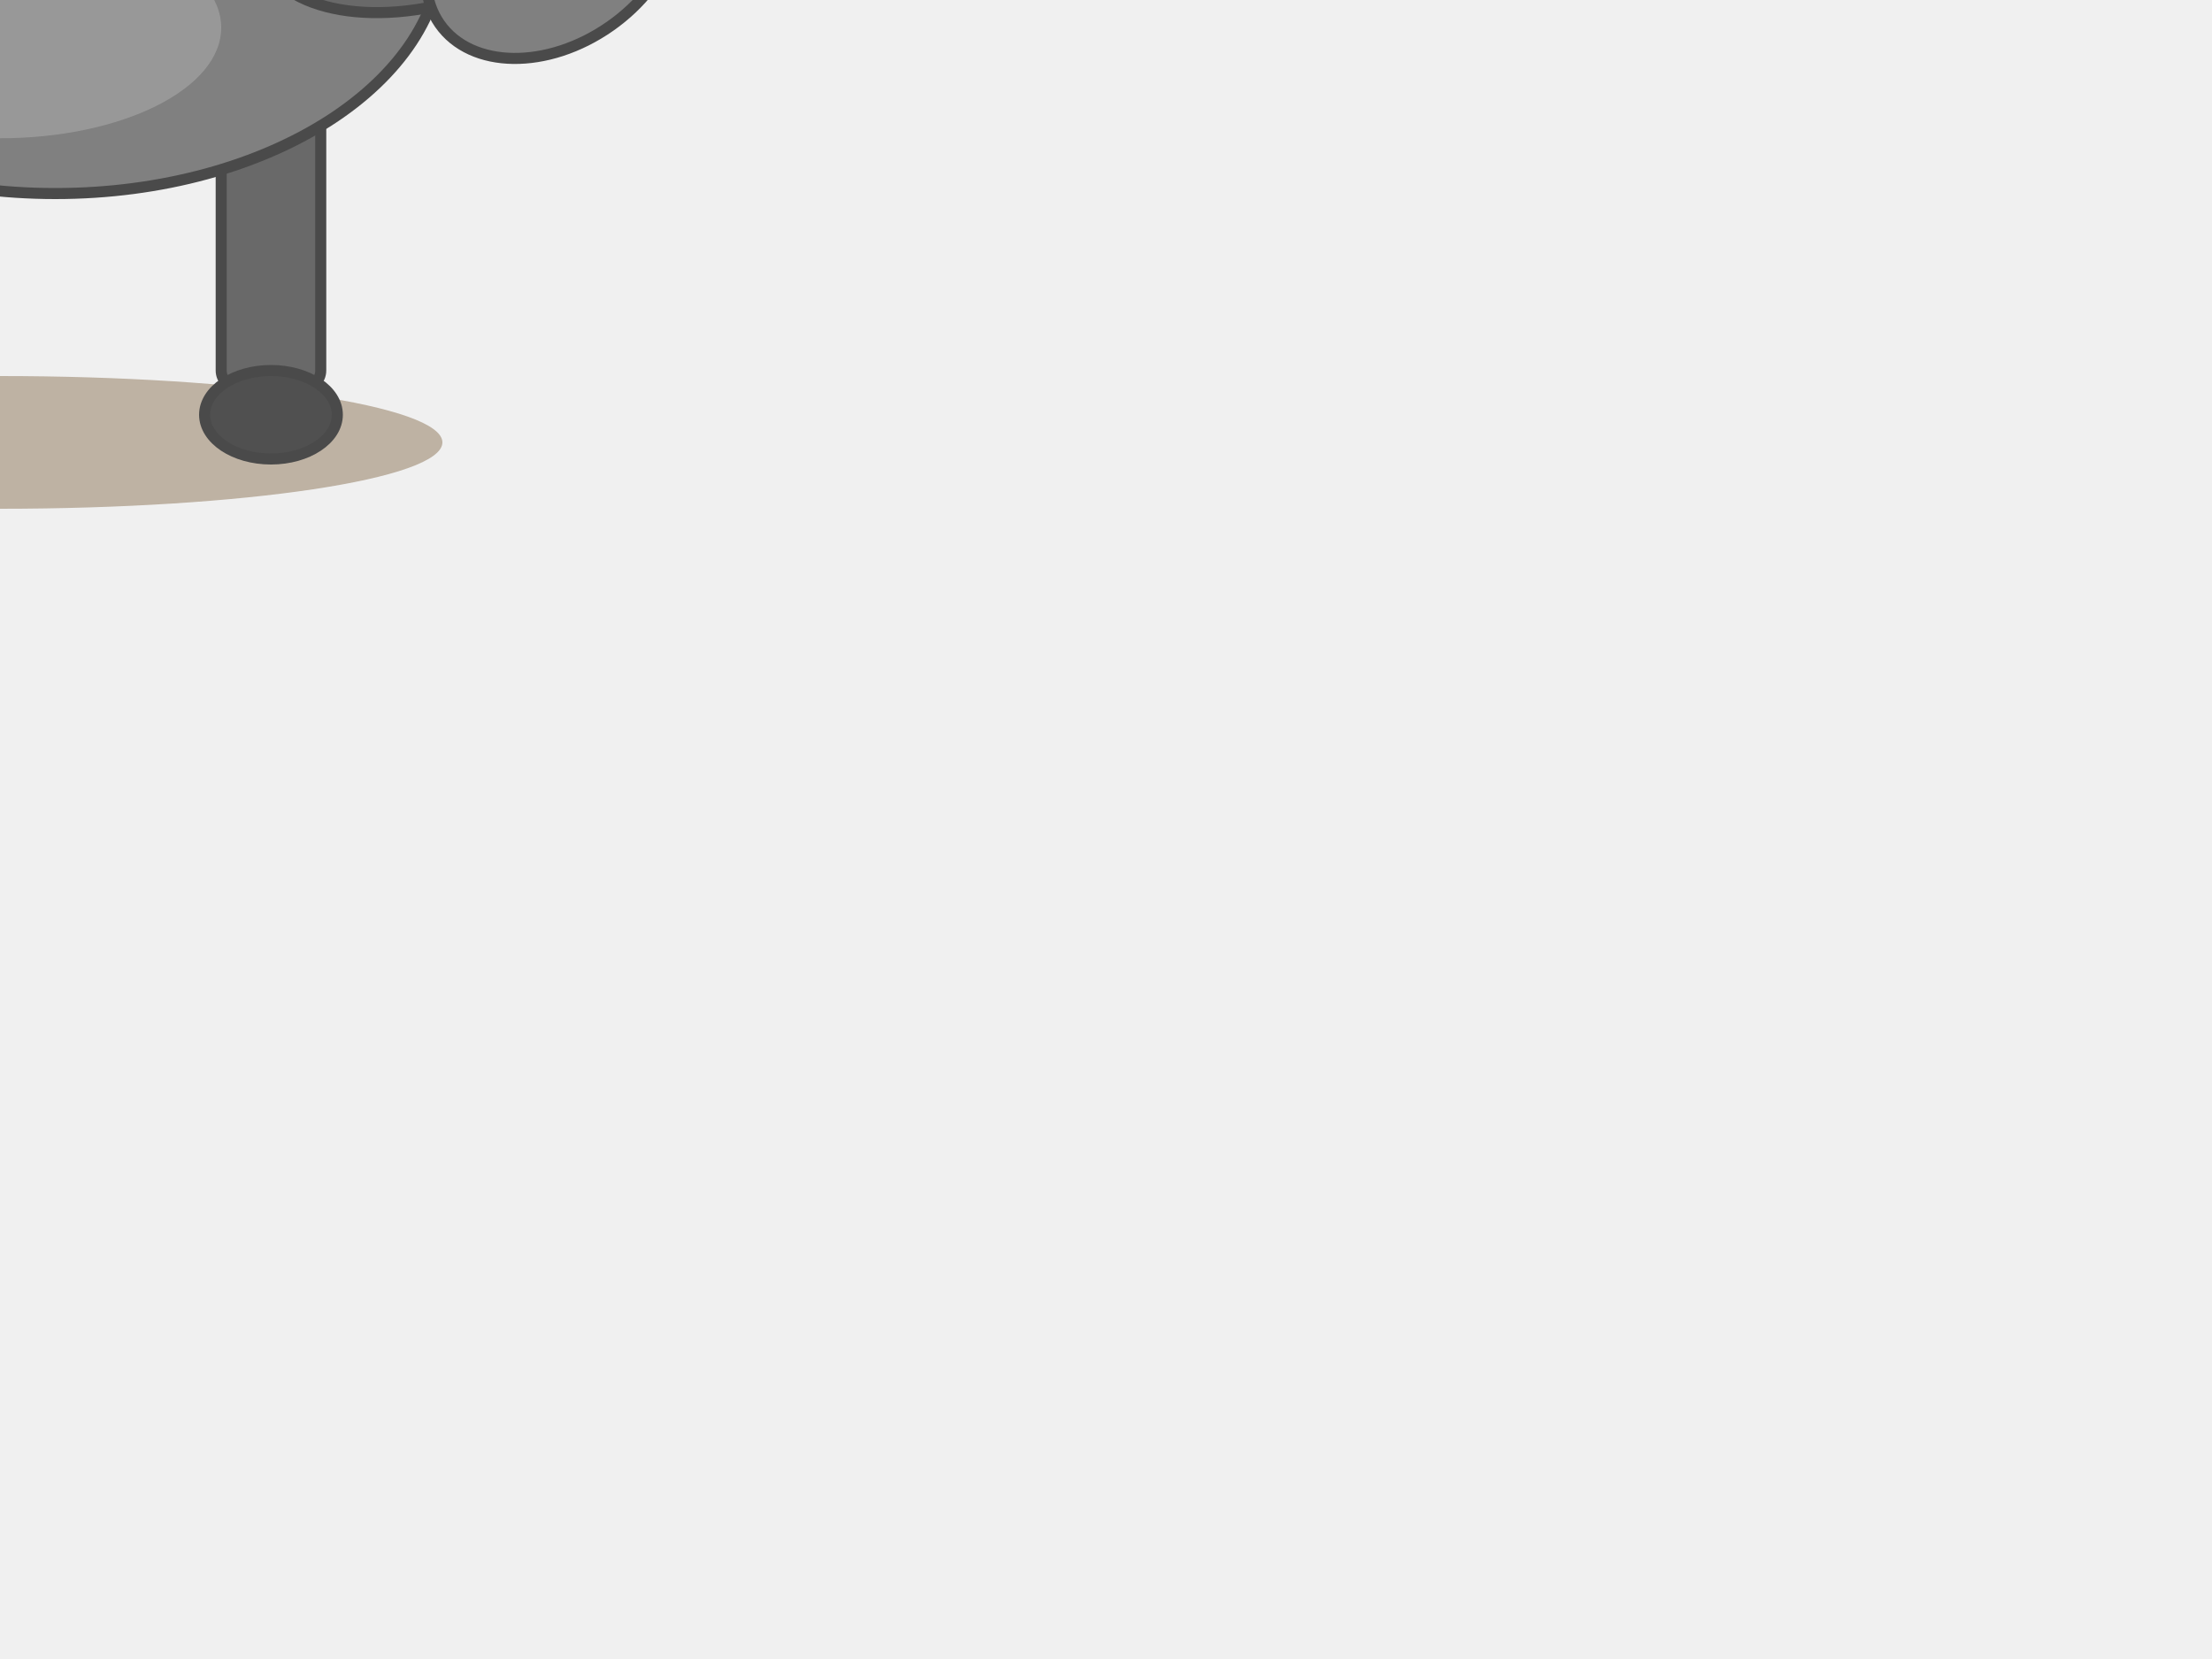
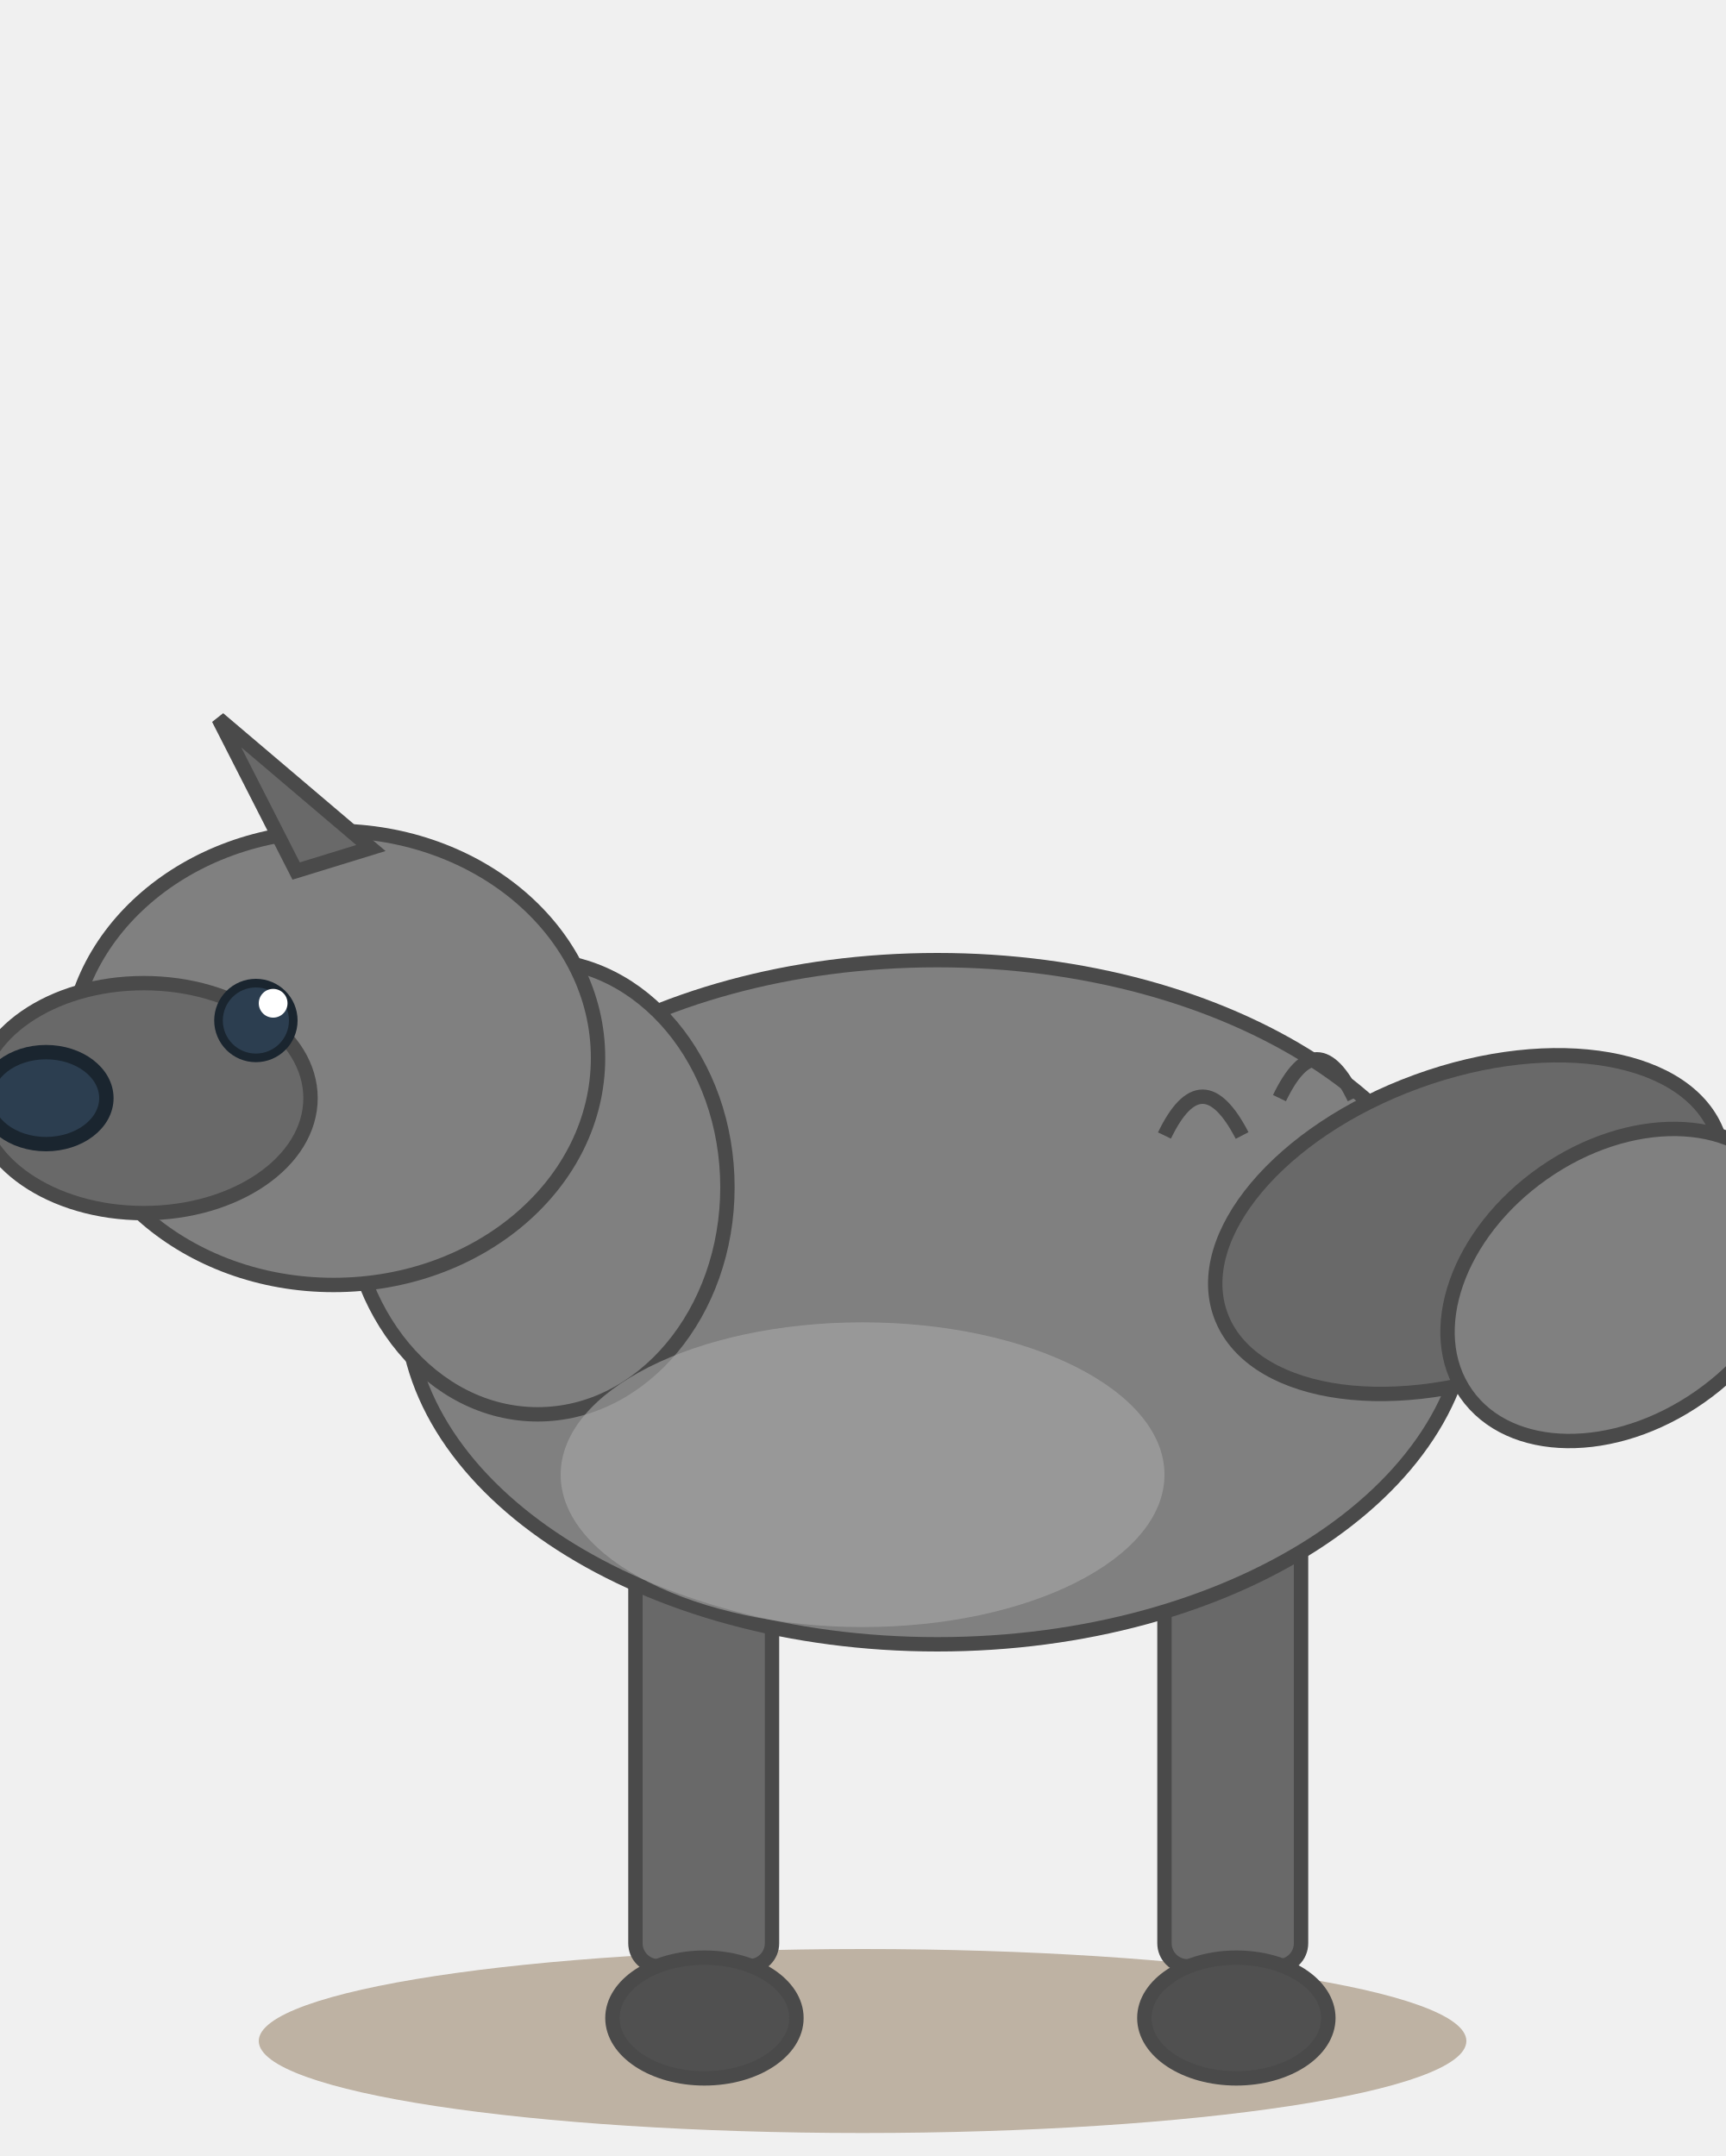
- <svg xmlns="http://www.w3.org/2000/svg" viewBox="0 0 400 300">
-   <g transform="translate(-200, -190)">
-     <ellipse cx="200" cy="270" rx="80" ry="12" fill="#8B7355" opacity="0.5" />
-     <rect x="240" y="200" width="18" height="60" fill="#696969" stroke="#4a4a4a" stroke-width="2" rx="3" />
-     <ellipse cx="249" cy="265" rx="12" ry="8" fill="#505050" stroke="#4a4a4a" stroke-width="2" />
-     <rect x="170" y="200" width="18" height="60" fill="#696969" stroke="#4a4a4a" stroke-width="2" rx="3" />
-     <ellipse cx="179" cy="265" rx="12" ry="8" fill="#505050" stroke="#4a4a4a" stroke-width="2" />
-     <ellipse cx="210" cy="180" rx="70" ry="45" fill="#808080" stroke="#4a4a4a" stroke-width="2" />
-     <ellipse cx="280" cy="170" rx="35" ry="20" fill="#696969" stroke="#4a4a4a" stroke-width="2" transform="rotate(-20 280 170)" />
-     <ellipse cx="300" cy="180" rx="25" ry="18" fill="#808080" stroke="#4a4a4a" stroke-width="2" transform="rotate(-35 300 180)" />
-     <ellipse cx="155" cy="165" rx="25" ry="30" fill="#808080" stroke="#4a4a4a" stroke-width="2" />
-     <ellipse cx="130" cy="150" rx="35" ry="30" fill="#808080" stroke="#4a4a4a" stroke-width="2" />
-     <ellipse cx="105" cy="155" rx="22" ry="15" fill="#696969" stroke="#4a4a4a" stroke-width="2" />
-     <ellipse cx="92" cy="155" rx="8" ry="6" fill="#2C3E50" stroke="#1a252f" stroke-width="2" />
-     <path d="M 125 130 L 115 105 L 135 120 Z" fill="#696969" stroke="#4a4a4a" stroke-width="2" />
-     <circle cx="120" cy="145" r="5" fill="#2C3E50" stroke="#1a252f" stroke-width="1" />
-     <circle cx="122" cy="143" r="2" fill="white" />
-     <path d="M 240 160 Q 245 150 250 160" fill="none" stroke="#4a4a4a" stroke-width="2" />
-     <path d="M 255 155 Q 260 145 265 155" fill="none" stroke="#4a4a4a" stroke-width="2" />
-     <ellipse cx="200" cy="195" rx="40" ry="20" fill="#A9A9A9" opacity="0.6" />
-   </g>
+ <svg xmlns="http://www.w3.org/2000/svg" viewBox="-30 -50 60 75">
+   <ellipse cx="0" cy="21" rx="21" ry="3.2" fill="#8B7355" opacity="0.5" />
+   <rect x="10.5" y="2.6" width="4.75" height="15.8" fill="#696969" stroke="#4a4a4a" stroke-width="0.5" rx="0.8" />
+   <ellipse cx="13" cy="20.2" rx="3.2" ry="2.1" fill="#505050" stroke="#4a4a4a" stroke-width="0.5" />
+   <rect x="-7.9" y="2.6" width="4.75" height="15.8" fill="#696969" stroke="#4a4a4a" stroke-width="0.5" rx="0.8" />
+   <ellipse cx="-5.5" cy="20.2" rx="3.2" ry="2.1" fill="#505050" stroke="#4a4a4a" stroke-width="0.5" />
+   <ellipse cx="2.6" cy="-4.7" rx="18.5" ry="11.9" fill="#808080" stroke="#4a4a4a" stroke-width="0.5" />
+   <ellipse cx="21.1" cy="-7.4" rx="9.2" ry="5.3" fill="#696969" stroke="#4a4a4a" stroke-width="0.5" transform="rotate(-20 21.1 -7.4)" />
+   <ellipse cx="26.4" cy="-5.3" rx="6.6" ry="4.75" fill="#808080" stroke="#4a4a4a" stroke-width="0.5" transform="rotate(-35 26.4 -5.3)" />
+   <ellipse cx="-11.3" cy="-8.7" rx="6.6" ry="7.9" fill="#808080" stroke="#4a4a4a" stroke-width="0.5" />
+   <ellipse cx="-18.4" cy="-13.2" rx="9.2" ry="7.9" fill="#808080" stroke="#4a4a4a" stroke-width="0.5" />
+   <ellipse cx="-25" cy="-11.8" rx="5.8" ry="4" fill="#696969" stroke="#4a4a4a" stroke-width="0.5" />
+   <ellipse cx="-28.4" cy="-11.8" rx="2.1" ry="1.6" fill="#2C3E50" stroke="#1a252f" stroke-width="0.5" />
+   <path d="M -19.7,-19.7 L -22.4,-25 L -17.1,-20.5 Z" fill="#696969" stroke="#4a4a4a" stroke-width="0.5" />
+   <circle cx="-21.1" cy="-14.5" r="1.3" fill="#2C3E50" stroke="#1a252f" stroke-width="0.3" />
+   <circle cx="-20.5" cy="-15.1" r="0.5" fill="white" />
+   <path d="M 10.5,-10.5 Q 11.8,-13.2 13.2,-10.5" fill="none" stroke="#4a4a4a" stroke-width="0.5" />
+   <path d="M 14.5,-11.8 Q 15.8,-14.5 17.1,-11.8" fill="none" stroke="#4a4a4a" stroke-width="0.5" />
+   <ellipse cx="0" cy="1.3" rx="10.5" ry="5.3" fill="#A9A9A9" opacity="0.6" />
</svg>
